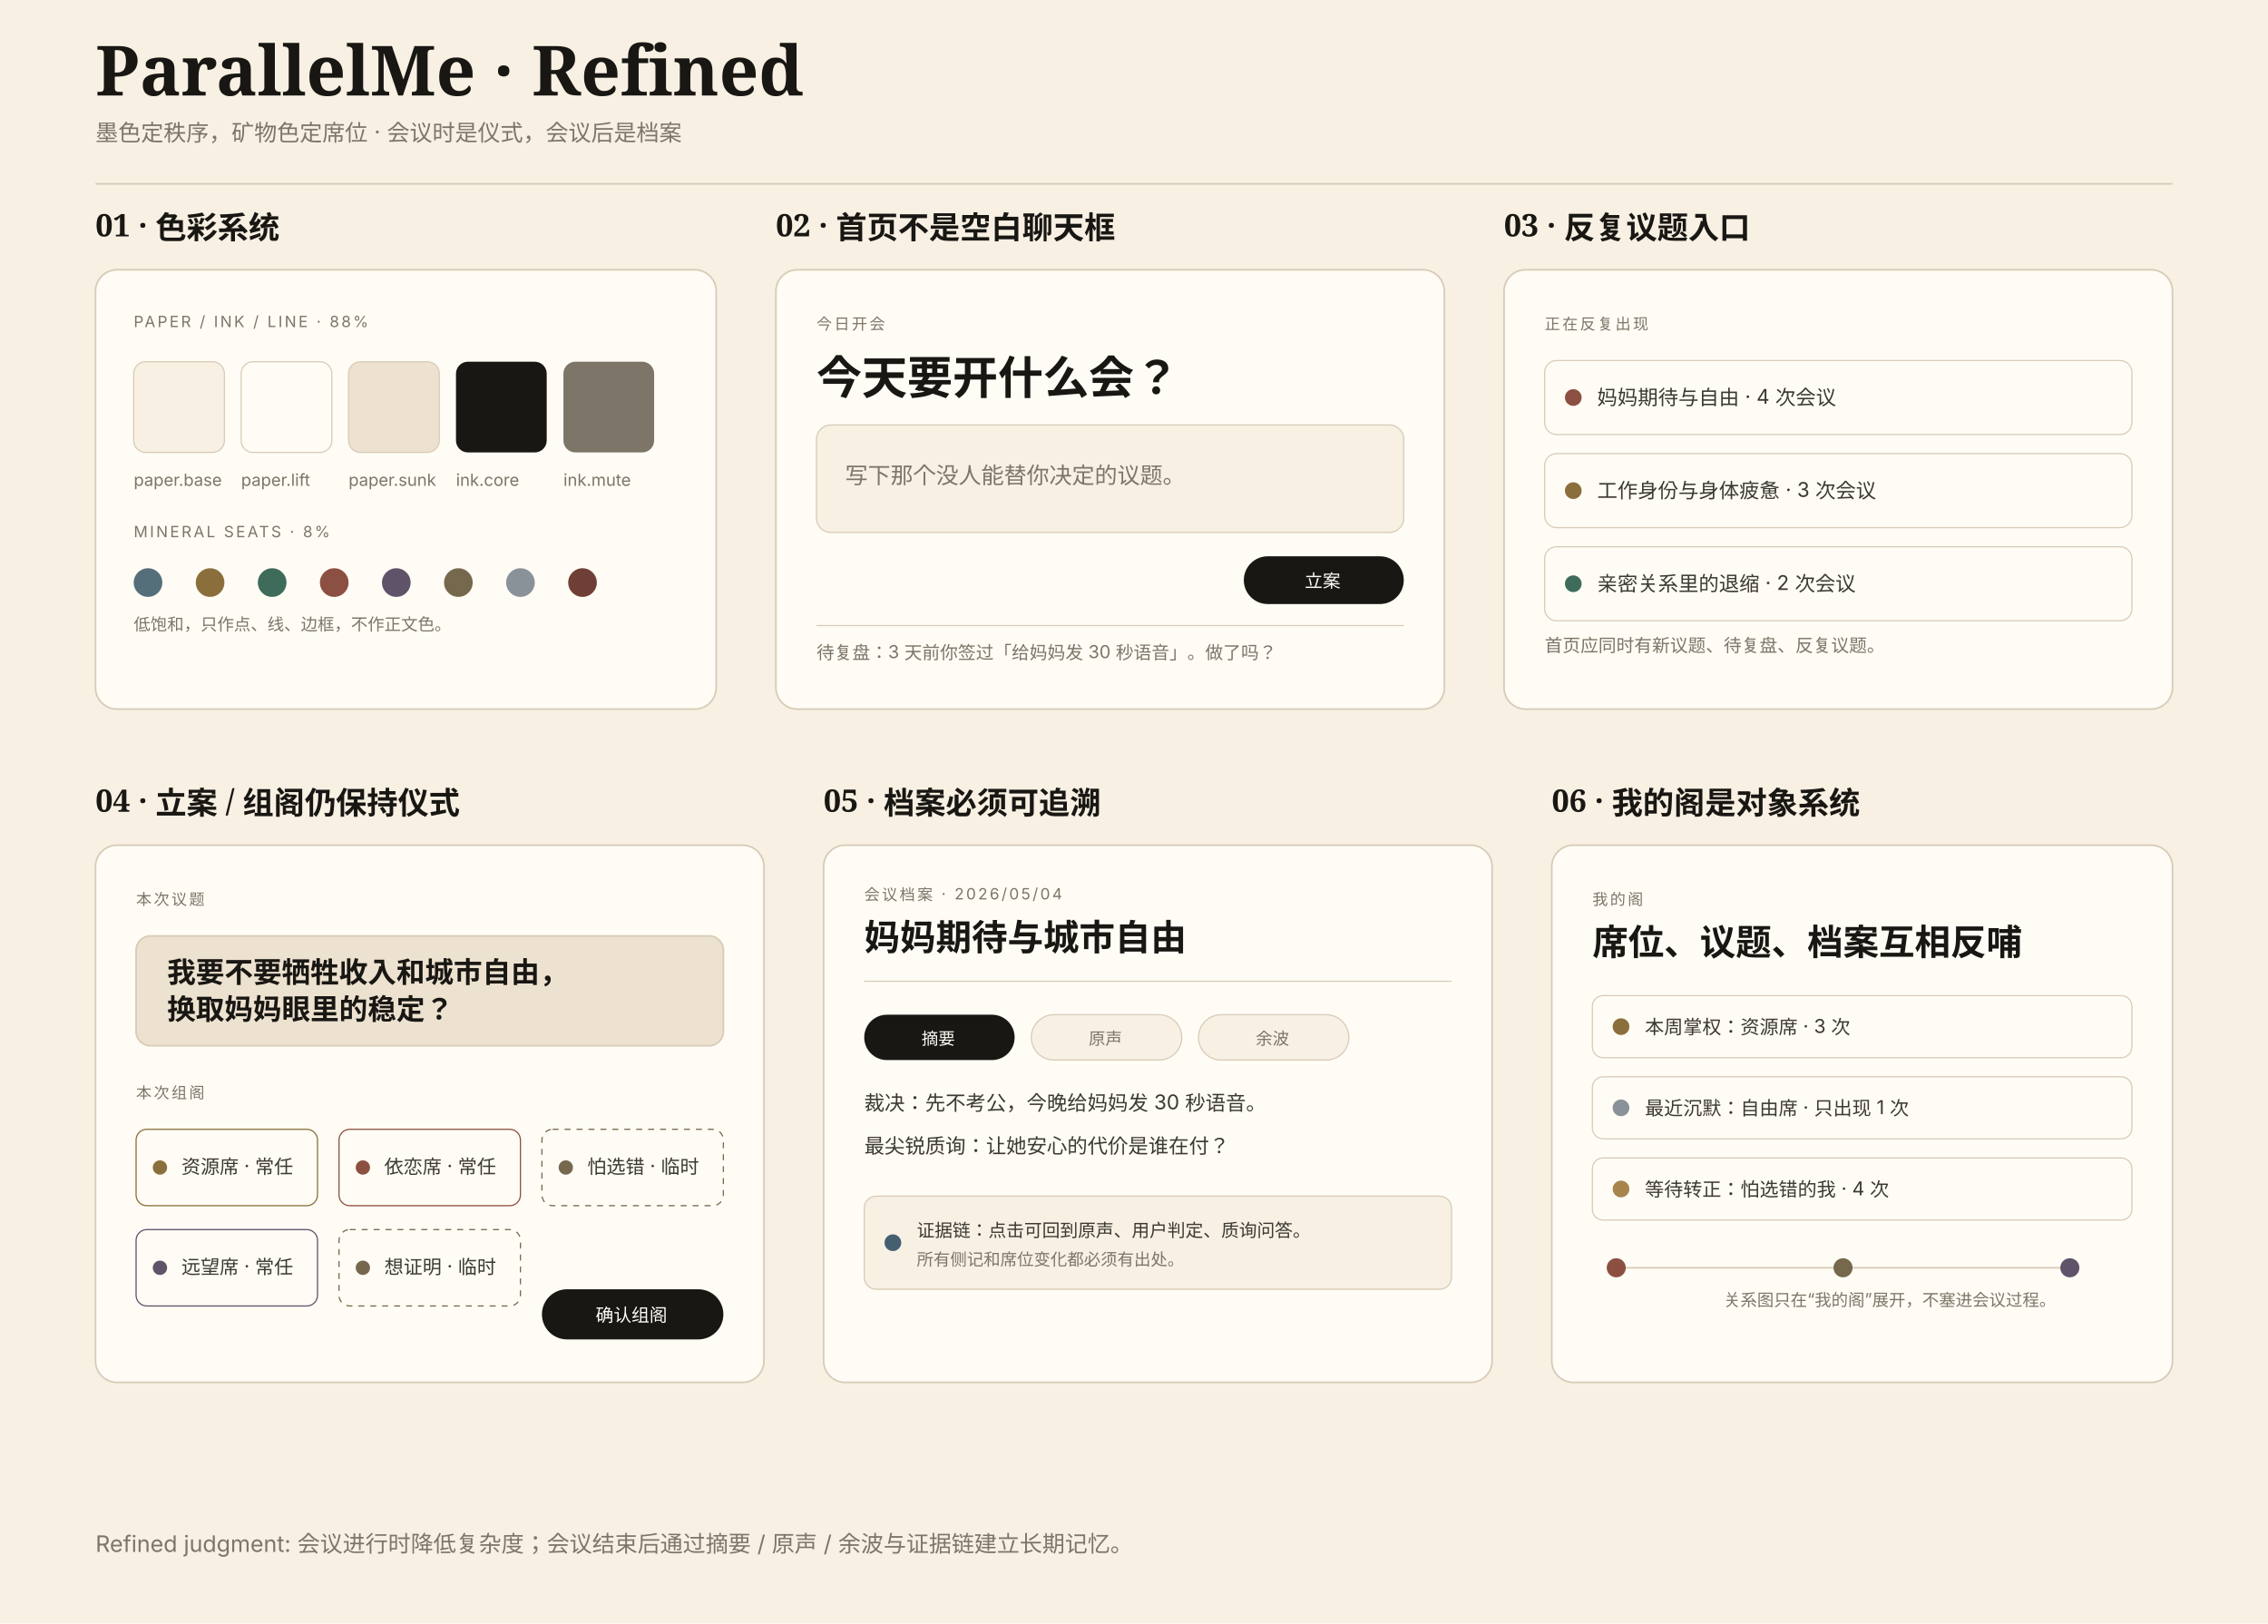
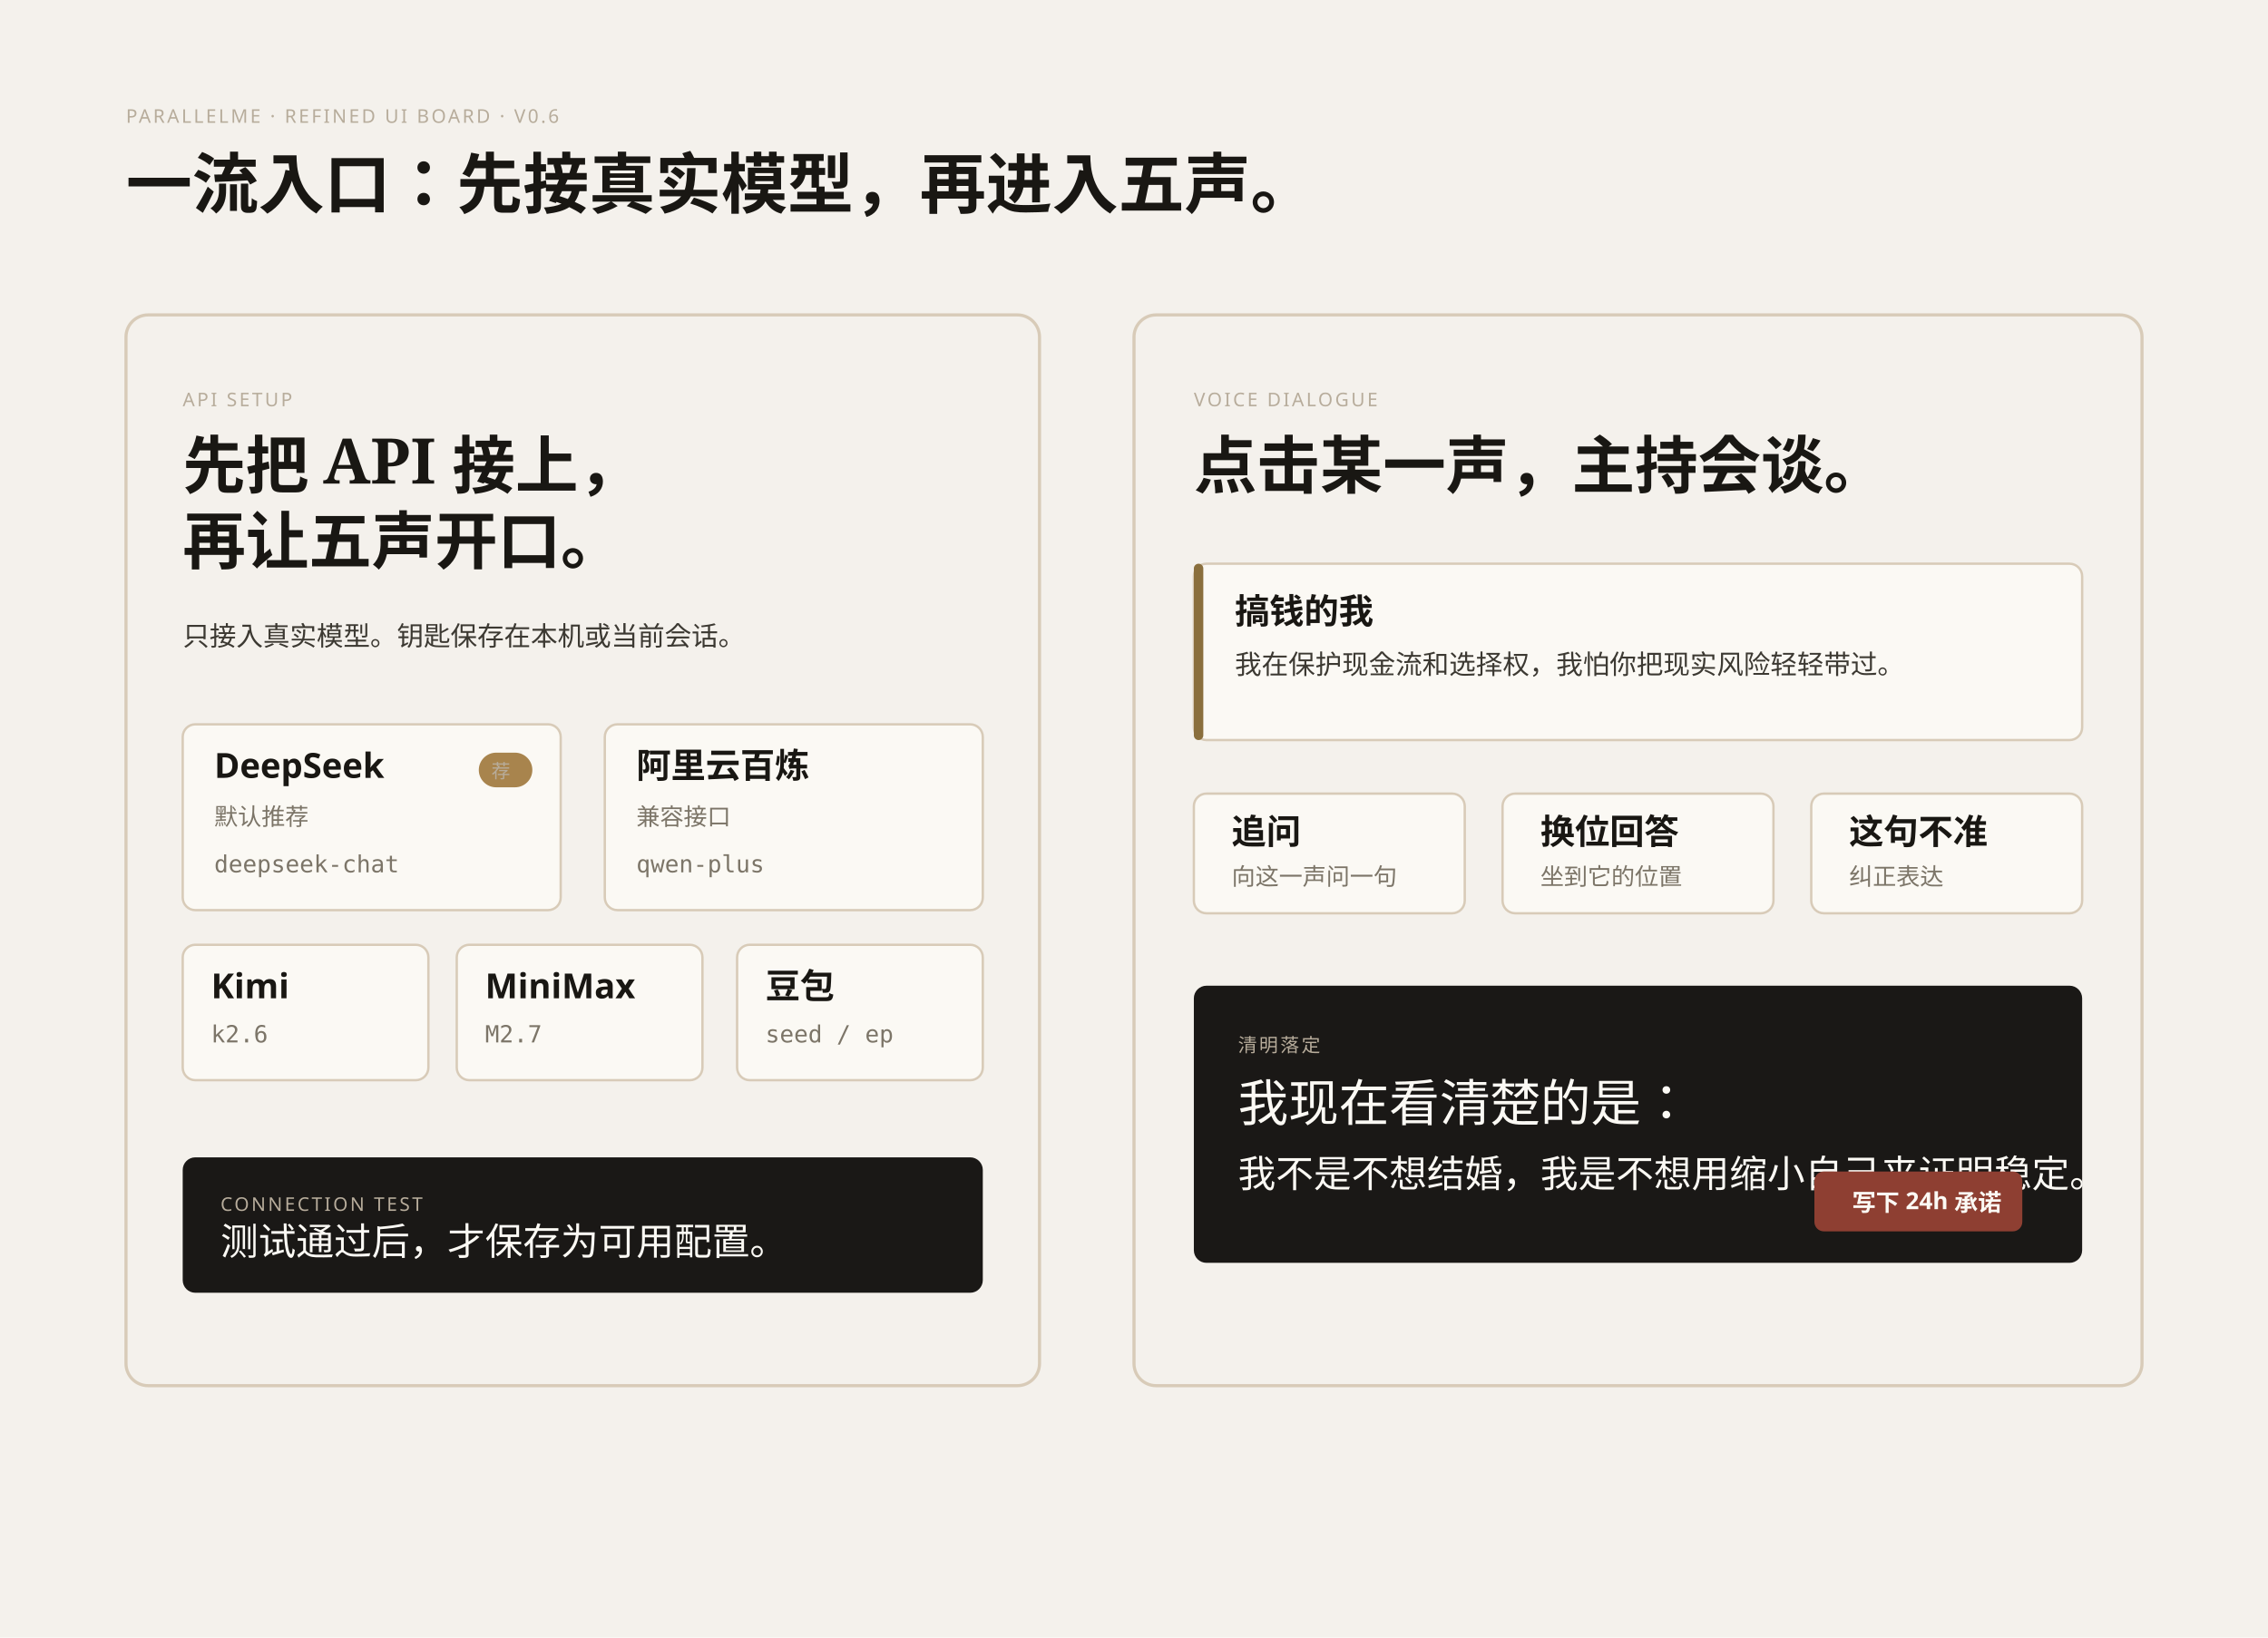
- <svg xmlns="http://www.w3.org/2000/svg" width="1900" height="1360" viewBox="0 0 1900 1360">
+ <svg xmlns="http://www.w3.org/2000/svg" width="1440" height="1040" viewBox="0 0 1440 1040" role="img" aria-labelledby="title desc">
  <defs>
-     <filter id="grain">
-       <feTurbulence type="fractalNoise" baseFrequency="0.72" numOctaves="2" stitchTiles="stitch" />
-       <feColorMatrix values="0 0 0 0 0.06  0 0 0 0 0.045  0 0 0 0 0.025  0 0 0 0.04 0" />
-     </filter>
    <style>
-       .bg { fill: #F7F0E3; }
-       .paper { fill: #FFFCF5; stroke: #D8CBB8; stroke-width: 1.4; }
-       .sunk { fill: #EDE2D0; stroke: #D8CBB8; stroke-width: 1.4; }
-       .ink { fill: #191713; }
-       .body { fill: #3C3932; }
-       .mute { fill: #7C7568; }
-       .faint { fill: #B7AC9B; }
-       .rule { stroke: #D8CBB8; stroke-width: 1.4; }
-       .thin { stroke: #D8CBB8; stroke-width: 1; }
-       .title { font-family: "Songti SC", "Source Han Serif SC", serif; font-weight: 700; }
-       .serif { font-family: "Songti SC", "Source Han Serif SC", serif; }
-       .sans { font-family: "PingFang SC", -apple-system, BlinkMacSystemFont, sans-serif; }
-       .display { font-size: 58px; }
-       .h1 { font-size: 38px; }
-       .h2 { font-size: 26px; }
-       .bodyText { font-size: 19px; }
-       .label { font-size: 13px; letter-spacing: 1.8px; }
-       .rest { fill: #556F7A; }
-       .money { fill: #8A6F3D; }
-       .free { fill: #3F6B5A; }
-       .attach { fill: #8C5042; }
-       .time { fill: #5E5369; }
-       .temp { fill: #76684D; }
-       .silent { fill: #899199; }
-       .exile { fill: #6F3F35; }
-       .seal { fill: #8E3F32; }
-       .gold { fill: #A8844D; }
-       .blueTrace { fill: #455F70; }
-       .dash { stroke-dasharray: 5 5; }
+       .sans { font-family: Geist, "PingFang SC", "Noto Sans SC", sans-serif; }
+       .serif { font-family: "Source Han Serif SC", "Noto Serif SC", "Songti SC", serif; }
+       .mono { font-family: "Geist Mono", "SF Mono", monospace; }
+       .title { fill: #191713; font-size: 42px; font-weight: 650; }
+       .h2 { fill: #191713; font-size: 22px; font-weight: 620; }
+       .body { fill: #3C3932; font-size: 17px; }
+       .muted { fill: #7C7568; font-size: 15px; }
+       .tiny { fill: #B7AC9B; font-size: 12px; letter-spacing: 0.12em; }
+       .screen { fill: #F4F1EC; stroke: #D8CBB8; stroke-width: 2; }
+       .card { fill: #FBF9F4; stroke: #D8CBB8; stroke-width: 1.5; }
+       .deep { fill: #1A1816; }
+       .line { stroke: #D8CBB8; stroke-width: 1.5; fill: none; }
    </style>
  </defs>
-   <rect width="1900" height="1360" class="bg" />
-   <rect width="1900" height="1360" fill="url(#grain)" opacity="0.55" />
-   <text x="80" y="80" class="title ink display">ParallelMe · Refined</text>
-   <text x="80" y="118" class="sans mute bodyText">墨色定秩序，矿物色定席位 · 会议时是仪式，会议后是档案</text>
-   <line x1="80" y1="154" x2="1820" y2="154" class="rule" />
-   <g transform="translate(80 198)">
-     <text x="0" y="0" class="title ink h2">01 · 色彩系统</text>
-     <rect x="0" y="28" width="520" height="368" rx="18" class="paper" />
-     <text x="32" y="76" class="sans mute label">PAPER / INK / LINE · 88%</text>
-     <g transform="translate(32 105)">
-       <rect x="0" y="0" width="76" height="76" rx="10" fill="#F7F0E3" stroke="#D8CBB8" />
-       <rect x="90" y="0" width="76" height="76" rx="10" fill="#FFFCF5" stroke="#D8CBB8" />
-       <rect x="180" y="0" width="76" height="76" rx="10" fill="#EDE2D0" stroke="#D8CBB8" />
-       <rect x="270" y="0" width="76" height="76" rx="10" fill="#191713" />
-       <rect x="360" y="0" width="76" height="76" rx="10" fill="#7C7568" />
-       <text x="0" y="104" class="sans mute" font-size="14">paper.base</text>
-       <text x="90" y="104" class="sans mute" font-size="14">paper.lift</text>
-       <text x="180" y="104" class="sans mute" font-size="14">paper.sunk</text>
-       <text x="270" y="104" class="sans mute" font-size="14">ink.core</text>
-       <text x="360" y="104" class="sans mute" font-size="14">ink.mute</text>
+   <rect width="1440" height="1040" fill="#F4F1EC" />
+   <text x="80" y="78" class="tiny sans">PARALLELME · REFINED UI BOARD · V0.6</text>
+   <text x="80" y="132" class="title serif">一流入口：先接真实模型，再进入五声。</text>
+   <g transform="translate(80 200)">
+     <rect class="screen" width="580" height="680" rx="14" />
+     <text x="36" y="58" class="tiny sans">API SETUP</text>
+     <text x="36" y="110" class="serif" style="fill:#191713;font-size:40px;font-weight:650;">先把 API 接上，<tspan x="36" dy="48">再让五声开口。</tspan>
+     </text>
+     <text x="36" y="210" class="body sans">只接入真实模型。钥匙保存在本机或当前会话。</text>
+     <g transform="translate(36 260)">
+       <rect class="card" width="240" height="118" rx="8" />
+       <text x="20" y="34" class="h2 sans">DeepSeek</text>
+       <text x="20" y="64" class="muted sans">默认推荐</text>
+       <text x="20" y="94" class="mono muted">deepseek-chat</text>
+       <rect x="188" y="18" width="34" height="22" rx="11" fill="#A8844D" />
+       <text x="196" y="34" class="tiny sans" fill="#FBF9F4">荐</text>
    </g>
-     <text x="32" y="252" class="sans mute label">MINERAL SEATS · 8%</text>
-     <g transform="translate(32 278)">
-       <circle cx="12" cy="12" r="12" class="rest" />
-       <circle cx="64" cy="12" r="12" class="money" />
-       <circle cx="116" cy="12" r="12" class="free" />
-       <circle cx="168" cy="12" r="12" class="attach" />
-       <circle cx="220" cy="12" r="12" class="time" />
-       <circle cx="272" cy="12" r="12" class="temp" />
-       <circle cx="324" cy="12" r="12" class="silent" />
-       <circle cx="376" cy="12" r="12" class="exile" />
-       <text x="0" y="52" class="sans mute" font-size="14">低饱和，只作点、线、边框，不作正文色。</text>
+     <g transform="translate(304 260)">
+       <rect class="card" width="240" height="118" rx="8" />
+       <text x="20" y="34" class="h2 sans">阿里云百炼</text>
+       <text x="20" y="64" class="muted sans">兼容接口</text>
+       <text x="20" y="94" class="mono muted">qwen-plus</text>
+     </g>
+     <g transform="translate(36 400)">
+       <rect class="card" width="156" height="86" rx="8" />
+       <text x="18" y="34" class="h2 sans">Kimi</text>
+       <text x="18" y="62" class="mono muted">k2.6</text>
+     </g>
+     <g transform="translate(210 400)">
+       <rect class="card" width="156" height="86" rx="8" />
+       <text x="18" y="34" class="h2 sans">MiniMax</text>
+       <text x="18" y="62" class="mono muted">M2.7</text>
+     </g>
+     <g transform="translate(388 400)">
+       <rect class="card" width="156" height="86" rx="8" />
+       <text x="18" y="34" class="h2 sans">豆包</text>
+       <text x="18" y="62" class="mono muted">seed / ep</text>
+     </g>
+     <g transform="translate(36 535)">
+       <rect class="deep" width="508" height="86" rx="8" />
+       <text x="24" y="34" class="tiny sans" fill="#B7AC9B">CONNECTION TEST</text>
+       <text x="24" y="62" class="serif" style="fill:#FBF9F4;font-size:24px;">测试通过后，才保存为可用配置。</text>
    </g>
  </g>
-   <g transform="translate(650 198)">
-     <text x="0" y="0" class="title ink h2">02 · 首页不是空白聊天框</text>
-     <rect x="0" y="28" width="560" height="368" rx="18" class="paper" />
-     <text x="34" y="78" class="sans mute label">今日开会</text>
-     <text x="34" y="132" class="title ink h1">今天要开什么会？</text>
-     <rect x="34" y="158" width="492" height="90" rx="12" fill="#F7F0E3" stroke="#D8CBB8" />
-     <text x="58" y="207" class="serif mute bodyText">写下那个没人能替你决定的议题。</text>
-     <rect x="392" y="268" width="134" height="40" rx="20" fill="#191713" />
-     <text x="443" y="294" class="sans" font-size="15" fill="#FFFCF5">立案</text>
-     <line x1="34" y1="326" x2="526" y2="326" class="thin" />
-     <text x="34" y="354" class="sans mute" font-size="15">待复盘：3 天前你签过「给妈妈发 30 秒语音」。做了吗？</text>
-   </g>
-   <g transform="translate(1260 198)">
-     <text x="0" y="0" class="title ink h2">03 · 反复议题入口</text>
-     <rect x="0" y="28" width="560" height="368" rx="18" class="paper" />
-     <text x="34" y="78" class="sans mute label">正在反复出现</text>
-     <g transform="translate(34 104)">
-       <rect x="0" y="0" width="492" height="62" rx="10" fill="#FFFCF5" stroke="#D8CBB8" />
-       <circle cx="24" cy="31" r="7" class="attach" />
-       <text x="44" y="37" class="sans body" font-size="17">妈妈期待与自由 · 4 次会议</text>
-       <rect x="0" y="78" width="492" height="62" rx="10" fill="#FFFCF5" stroke="#D8CBB8" />
-       <circle cx="24" cy="109" r="7" class="money" />
-       <text x="44" y="115" class="sans body" font-size="17">工作身份与身体疲惫 · 3 次会议</text>
-       <rect x="0" y="156" width="492" height="62" rx="10" fill="#FFFCF5" stroke="#D8CBB8" />
-       <circle cx="24" cy="187" r="7" class="free" />
-       <text x="44" y="193" class="sans body" font-size="17">亲密关系里的退缩 · 2 次会议</text>
+   <g transform="translate(720 200)">
+     <rect class="screen" width="640" height="680" rx="14" />
+     <text x="38" y="58" class="tiny sans">VOICE DIALOGUE</text>
+     <text x="38" y="110" class="serif" style="fill:#191713;font-size:40px;font-weight:650;">点击某一声，主持会谈。</text>
+     <g transform="translate(38 158)">
+       <rect class="card" width="564" height="112" rx="8" />
+       <rect x="0" y="0" width="6" height="112" rx="3" fill="#8A6F3D" />
+       <text x="26" y="38" class="h2 sans">搞钱的我</text>
+       <text x="26" y="70" class="body serif">我在保护现金流和选择权，我怕你把现实风险轻轻带过。</text>
    </g>
-     <text x="34" y="348" class="sans mute" font-size="15">首页应同时有新议题、待复盘、反复议题。</text>
-   </g>
-   <g transform="translate(80 680)">
-     <text x="0" y="0" class="title ink h2">04 · 立案 / 组阁仍保持仪式</text>
-     <rect x="0" y="28" width="560" height="450" rx="18" class="paper" />
-     <text x="34" y="78" class="sans mute label">本次议题</text>
-     <rect x="34" y="104" width="492" height="92" rx="12" class="sunk" />
-     <text x="60" y="143" class="title ink" font-size="24">我要不要牺牲收入和城市自由，</text>
-     <text x="60" y="174" class="title ink" font-size="24">换取妈妈眼里的稳定？</text>
-     <text x="34" y="240" class="sans mute label">本次组阁</text>
-     <g transform="translate(34 266)">
-       <rect x="0" y="0" width="152" height="64" rx="9" fill="#FFFCF5" stroke="#8A6F3D" />
-       <circle cx="20" cy="32" r="6" class="money" />
-       <text x="38" y="37" class="sans body" font-size="16">资源席 · 常任</text>
-       <rect x="170" y="0" width="152" height="64" rx="9" fill="#FFFCF5" stroke="#8C5042" />
-       <circle cx="190" cy="32" r="6" class="attach" />
-       <text x="208" y="37" class="sans body" font-size="16">依恋席 · 常任</text>
-       <rect x="340" y="0" width="152" height="64" rx="9" fill="#FFFCF5" stroke="#76684D" stroke-dasharray="5 5" />
-       <circle cx="360" cy="32" r="6" class="temp" />
-       <text x="378" y="37" class="sans body" font-size="16">怕选错 · 临时</text>
-       <rect x="0" y="84" width="152" height="64" rx="9" fill="#FFFCF5" stroke="#5E5369" />
-       <circle cx="20" cy="116" r="6" class="time" />
-       <text x="38" y="121" class="sans body" font-size="16">远望席 · 常任</text>
-       <rect x="170" y="84" width="152" height="64" rx="9" fill="#FFFCF5" stroke="#76684D" stroke-dasharray="5 5" />
-       <circle cx="190" cy="116" r="6" class="temp" />
-       <text x="208" y="121" class="sans body" font-size="16">想证明 · 临时</text>
+     <g transform="translate(38 304)">
+       <rect class="card" width="172" height="76" rx="8" />
+       <text x="24" y="32" class="h2 sans">追问</text>
+       <text x="24" y="58" class="muted sans">向这一声问一句</text>
    </g>
-     <rect x="374" y="400" width="152" height="42" rx="21" fill="#191713" />
-     <text x="419" y="427" class="sans" font-size="15" fill="#FFFCF5">确认组阁</text>
-   </g>
-   <g transform="translate(690 680)">
-     <text x="0" y="0" class="title ink h2">05 · 档案必须可追溯</text>
-     <rect x="0" y="28" width="560" height="450" rx="18" class="paper" />
-     <text x="34" y="74" class="sans mute label">会议档案 · 2026/05/04</text>
-     <text x="34" y="116" class="title ink" font-size="30">妈妈期待与城市自由</text>
-     <line x1="34" y1="142" x2="526" y2="142" class="thin" />
-     <g transform="translate(34 170)">
-       <rect x="0" y="0" width="126" height="38" rx="19" fill="#191713" />
-       <text x="48" y="25" class="sans" font-size="14" fill="#FFFCF5">摘要</text>
-       <rect x="140" y="0" width="126" height="38" rx="19" fill="#F7F0E3" stroke="#D8CBB8" />
-       <text x="188" y="25" class="sans mute" font-size="14">原声</text>
-       <rect x="280" y="0" width="126" height="38" rx="19" fill="#F7F0E3" stroke="#D8CBB8" />
-       <text x="328" y="25" class="sans mute" font-size="14">余波</text>
+     <g transform="translate(234 304)">
+       <rect class="card" width="172" height="76" rx="8" />
+       <text x="24" y="32" class="h2 sans">换位回答</text>
+       <text x="24" y="58" class="muted sans">坐到它的位置</text>
    </g>
-     <text x="34" y="250" class="sans body" font-size="17">裁决：先不考公，今晚给妈妈发 30 秒语音。</text>
-     <text x="34" y="286" class="sans body" font-size="17">最尖锐质询：让她安心的代价是谁在付？</text>
-     <g transform="translate(34 322)">
-       <rect x="0" y="0" width="492" height="78" rx="10" fill="#F7F0E3" stroke="#D8CBB8" />
-       <circle cx="24" cy="39" r="7" class="blueTrace" />
-       <text x="44" y="34" class="sans body" font-size="15">证据链：点击可回到原声、用户判定、质询问答。</text>
-       <text x="44" y="58" class="sans mute" font-size="14">所有侧记和席位变化都必须有出处。</text>
+     <g transform="translate(430 304)">
+       <rect class="card" width="172" height="76" rx="8" />
+       <text x="24" y="32" class="h2 sans">这句不准</text>
+       <text x="24" y="58" class="muted sans">纠正表达</text>
+     </g>
+     <g transform="translate(38 426)">
+       <rect class="deep" width="564" height="176" rx="8" />
+       <text x="28" y="42" class="tiny sans" fill="#B7AC9B">清明落定</text>
+       <text x="28" y="86" class="serif" style="fill:#FBF9F4;font-size:32px;">我现在看清楚的是：</text>
+       <text x="28" y="128" class="serif" style="fill:#FBF9F4;font-size:24px;">我不是不想结婚，我是不想用缩小自己来证明稳定。</text>
+       <rect x="394" y="118" width="132" height="38" rx="6" fill="#8E3F32" />
+       <text x="418" y="143" class="sans" style="fill:#FBF9F4;font-size:15px;font-weight:620;">写下 24h 承诺</text>
    </g>
  </g>
-   <g transform="translate(1300 680)">
-     <text x="0" y="0" class="title ink h2">06 · 我的阁是对象系统</text>
-     <rect x="0" y="28" width="520" height="450" rx="18" class="paper" />
-     <text x="34" y="78" class="sans mute label">我的阁</text>
-     <text x="34" y="120" class="title ink" font-size="30">席位、议题、档案互相反哺</text>
-     <g transform="translate(34 154)">
-       <rect x="0" y="0" width="452" height="52" rx="9" fill="#FFFCF5" stroke="#D8CBB8" />
-       <circle cx="24" cy="26" r="7" class="money" />
-       <text x="44" y="32" class="sans body" font-size="16">本周掌权：资源席 · 3 次</text>
-       <rect x="0" y="68" width="452" height="52" rx="9" fill="#FFFCF5" stroke="#D8CBB8" />
-       <circle cx="24" cy="94" r="7" class="silent" />
-       <text x="44" y="100" class="sans body" font-size="16">最近沉默：自由席 · 只出现 1 次</text>
-       <rect x="0" y="136" width="452" height="52" rx="9" fill="#FFFCF5" stroke="#D8CBB8" />
-       <circle cx="24" cy="162" r="7" class="gold" />
-       <text x="44" y="168" class="sans body" font-size="16">等待转正：怕选错的我 · 4 次</text>
-     </g>
-     <g transform="translate(54 382)">
-       <line x1="0" y1="0" x2="380" y2="0" stroke="#D8CBB8" stroke-width="1.4" />
-       <circle cx="0" cy="0" r="8" class="attach" />
-       <circle cx="190" cy="0" r="8" class="temp" />
-       <circle cx="380" cy="0" r="8" class="time" />
-       <text x="90" y="32" class="sans mute" font-size="14">关系图只在“我的阁”展开，不塞进会议过程。</text>
-     </g>
-   </g>
-   <text x="80" y="1300" class="sans mute bodyText">Refined judgment: 会议进行时降低复杂度；会议结束后通过摘要 / 原声 / 余波与证据链建立长期记忆。</text>
</svg>
